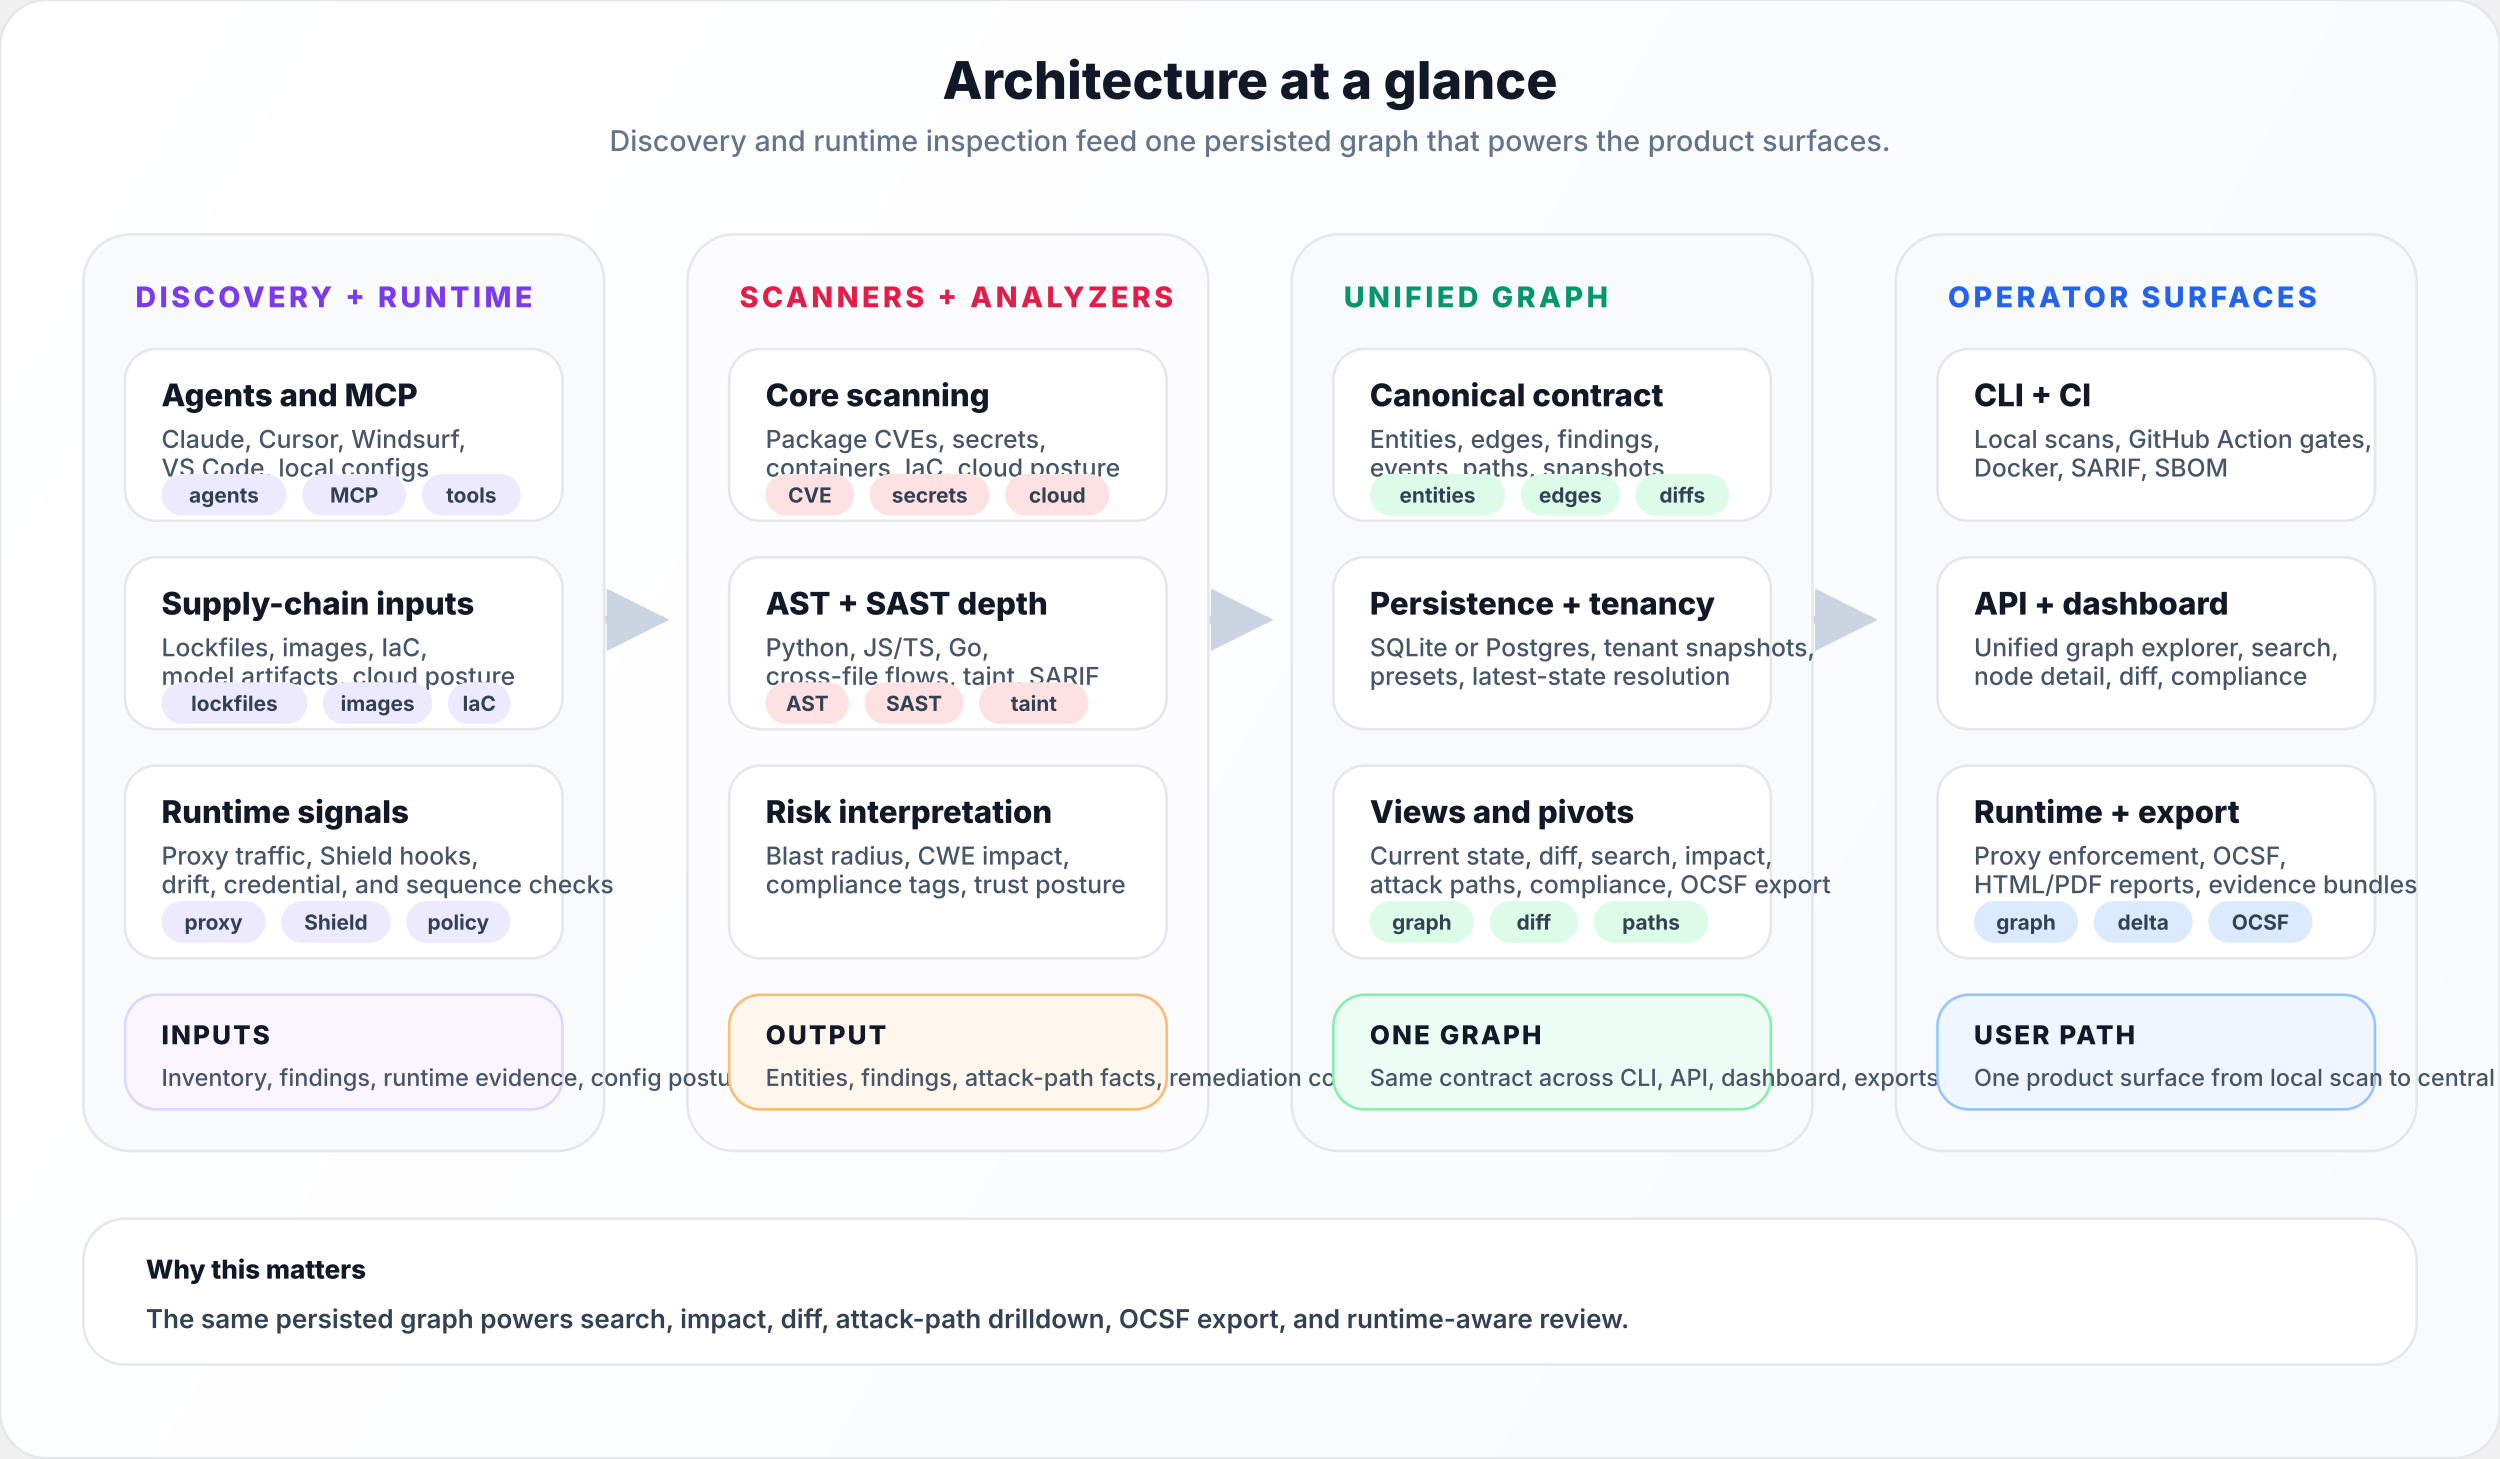
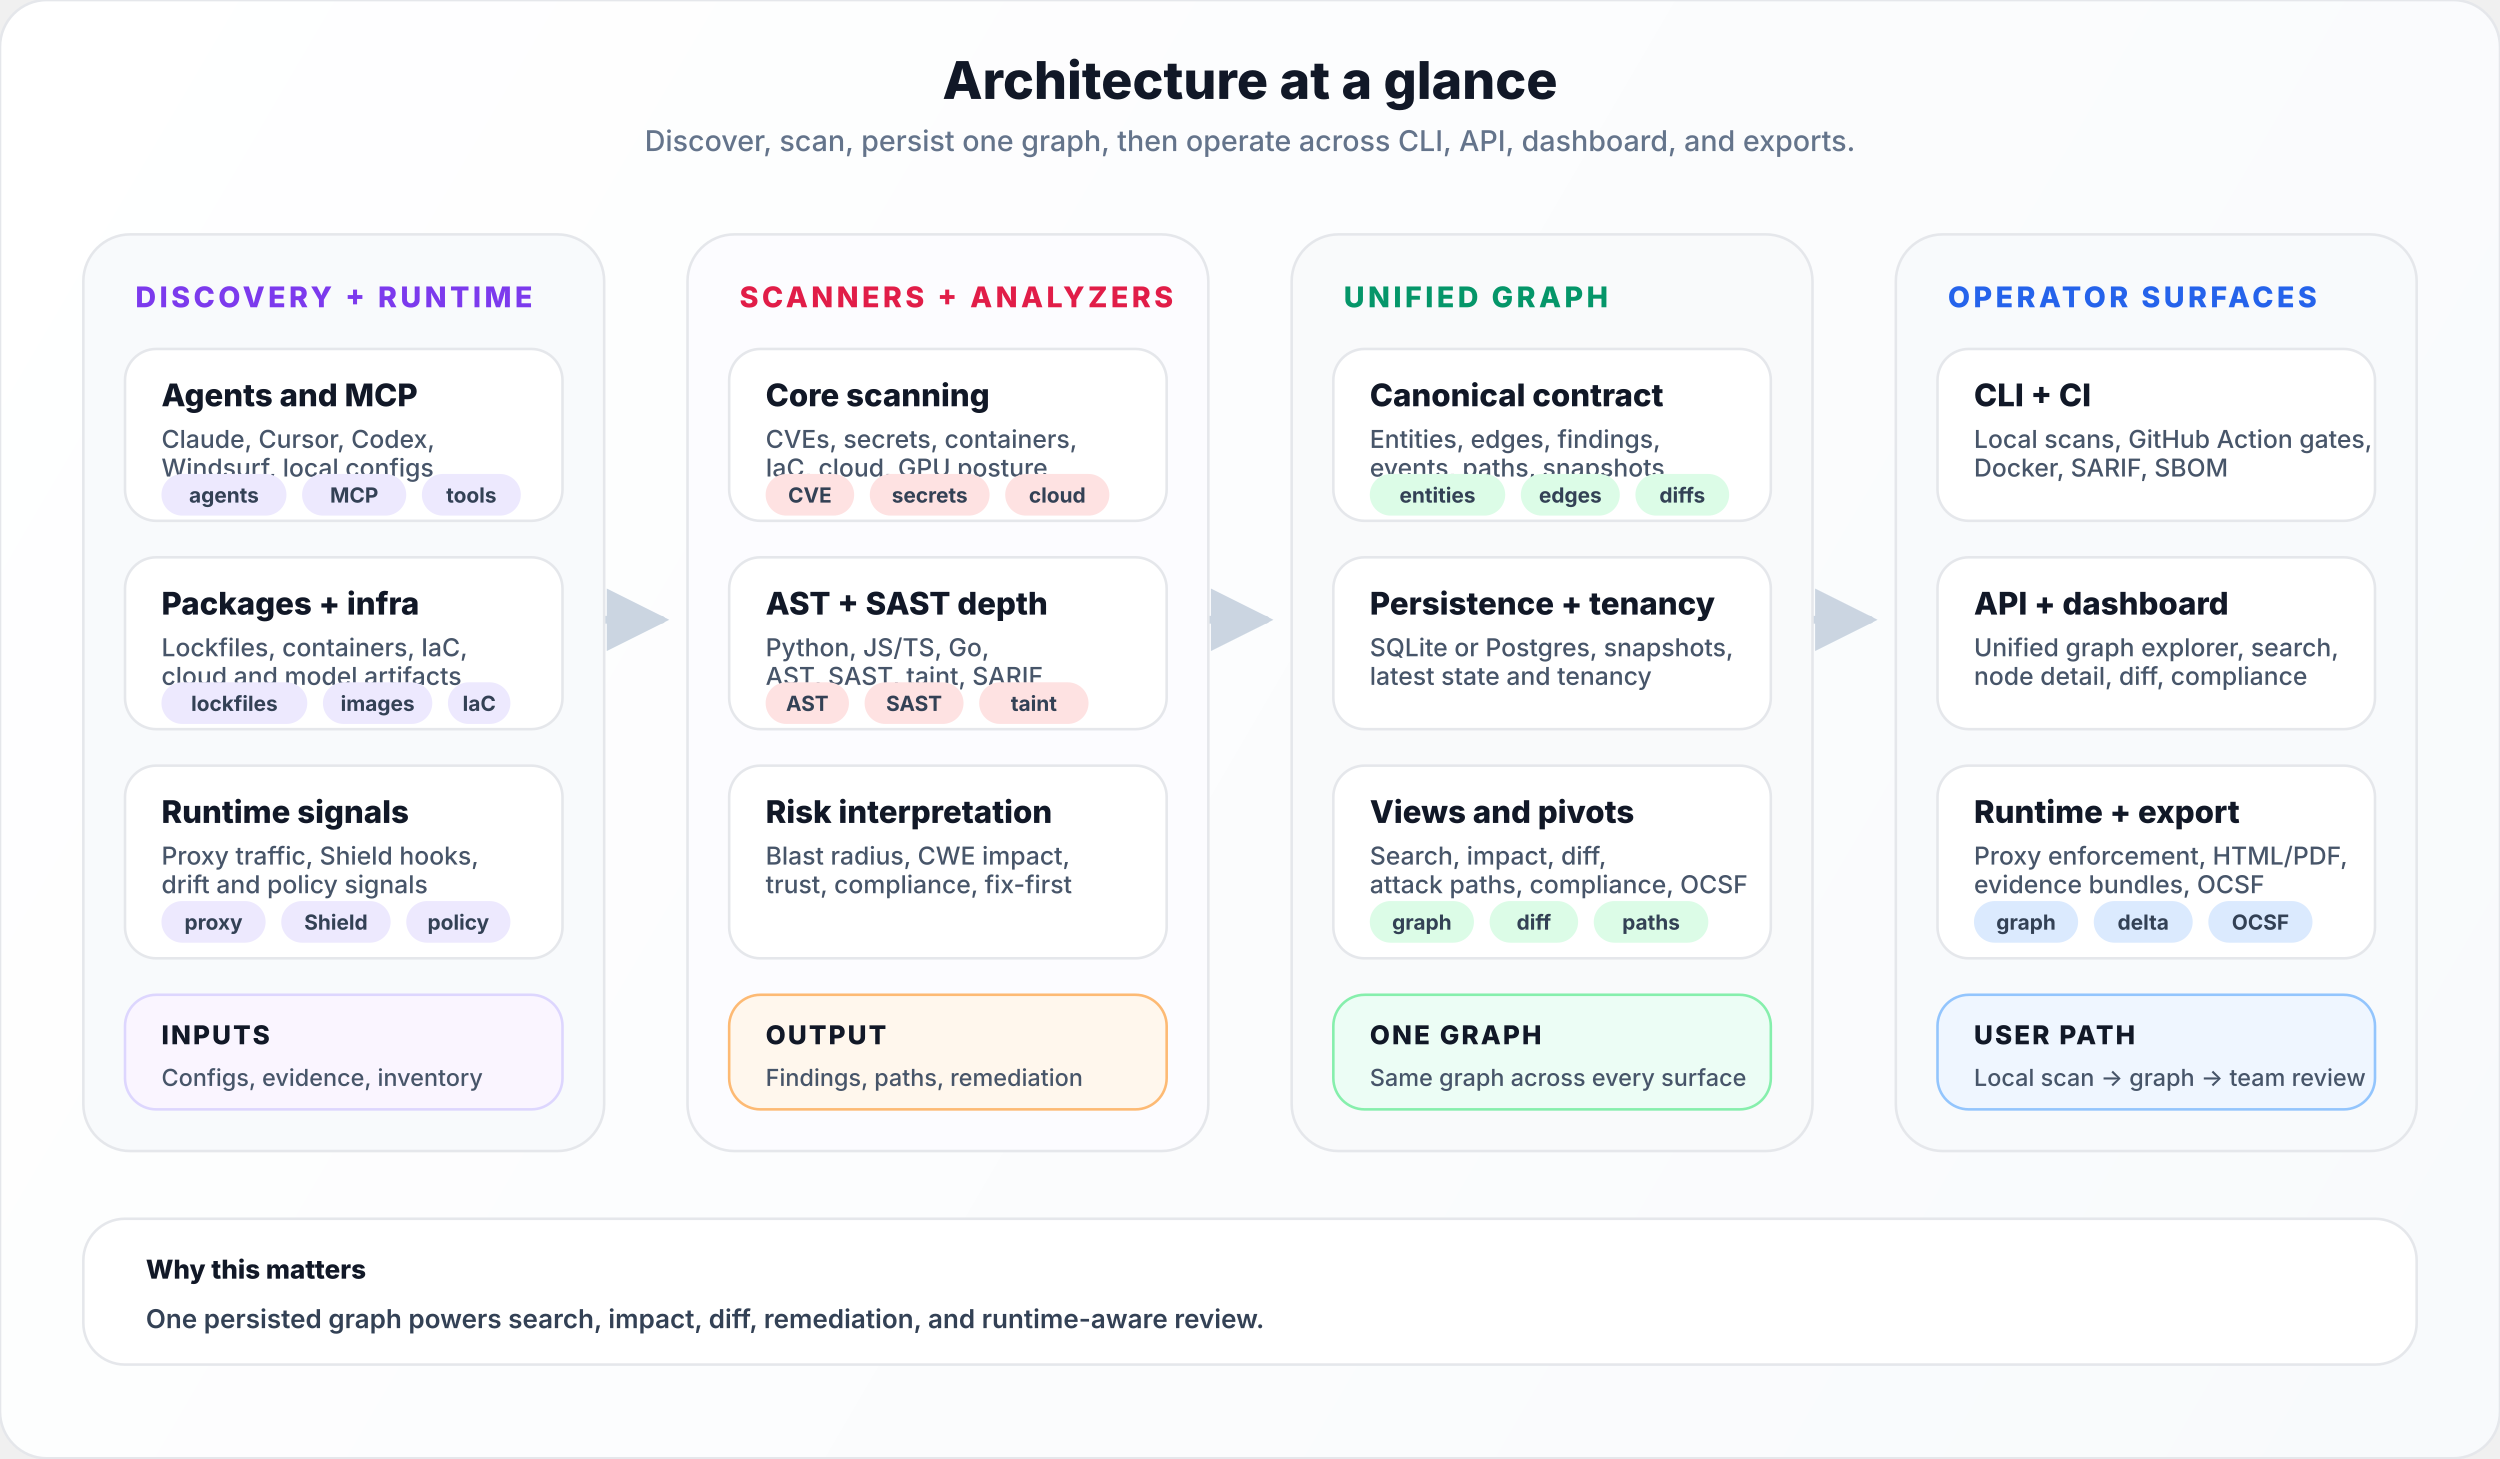
<svg xmlns="http://www.w3.org/2000/svg" viewBox="0 0 960 560" fill="none">
  <style>
    text { font-family: system-ui, -apple-system, 'Segoe UI', sans-serif; }
    .title { font-size: 20px; font-weight: 800; fill: #111827; }
    .subtitle { font-size: 11px; font-weight: 500; fill: #64748b; }
    .col-title { font-size: 11px; font-weight: 800; letter-spacing: 0.12em; }
    .card-title { font-size: 12px; font-weight: 760; fill: #111827; }
    .card-copy { font-size: 9.5px; font-weight: 500; fill: #475569; }
    .chip { font-size: 8px; font-weight: 700; fill: #334155; }
    .note-title { font-size: 10px; font-weight: 800; fill: #111827; letter-spacing: 0.08em; }
    .note-copy { font-size: 9px; font-weight: 500; fill: #475569; }
    .summary-title { font-size: 10px; font-weight: 800; fill: #111827; }
    .summary-copy { font-size: 10px; font-weight: 600; fill: #334155; }
  </style>
  <defs>
    <linearGradient id="bg" x1="0" y1="0" x2="960" y2="560" gradientUnits="userSpaceOnUse">
      <stop stop-color="#ffffff" />
      <stop offset="1" stop-color="#f8fafc" />
    </linearGradient>
    <marker id="arrow" viewBox="0 0 8 8" refX="7" refY="4" markerWidth="8" markerHeight="8" orient="auto">
      <path d="M0 0L8 4L0 8Z" fill="#cbd5e1" />
    </marker>
  </defs>
  <rect width="960" height="560" rx="18" fill="url(#bg)" stroke="#e5e7eb" />
  <text x="480" y="38" text-anchor="middle" class="title">Architecture at a glance</text>
-   <text x="480" y="58" text-anchor="middle" class="subtitle">Discovery and runtime inspection feed one persisted graph that powers the product surfaces.</text>
+   <text x="480" y="58" text-anchor="middle" class="subtitle">Discover, scan, persist one graph, then operate across CLI, API, dashboard, and exports.</text>
  <path d="M232 238H254" stroke="#cbd5e1" stroke-width="3" stroke-linecap="round" marker-end="url(#arrow)" />
  <path d="M464 238H486" stroke="#cbd5e1" stroke-width="3" stroke-linecap="round" marker-end="url(#arrow)" />
  <path d="M696 238H718" stroke="#cbd5e1" stroke-width="3" stroke-linecap="round" marker-end="url(#arrow)" />
  <rect x="32" y="90" width="200" height="352" rx="18" fill="#f8fafc" stroke="#e5e7eb" />
  <rect x="264" y="90" width="200" height="352" rx="18" fill="#fcfcff" stroke="#e5e7eb" />
  <rect x="496" y="90" width="200" height="352" rx="18" fill="#f9fafb" stroke="#e5e7eb" />
  <rect x="728" y="90" width="200" height="352" rx="18" fill="#f8fafc" stroke="#e5e7eb" />
  <text x="52" y="118" class="col-title" fill="#7c3aed">DISCOVERY + RUNTIME</text>
  <text x="284" y="118" class="col-title" fill="#e11d48">SCANNERS + ANALYZERS</text>
  <text x="516" y="118" class="col-title" fill="#059669">UNIFIED GRAPH</text>
  <text x="748" y="118" class="col-title" fill="#2563eb">OPERATOR SURFACES</text>
  <rect x="48" y="134" width="168" height="66" rx="12" fill="#ffffff" stroke="#e5e7eb" />
  <text x="62" y="156" class="card-title">Agents and MCP</text>
  <text x="62" y="172" class="card-copy">
-     <tspan x="62" dy="0">Claude, Cursor, Windsurf,</tspan>
-     <tspan x="62" dy="11">VS Code, local configs</tspan>
+     <tspan x="62" dy="0">Claude, Cursor, Codex,</tspan>
+     <tspan x="62" dy="11">Windsurf, local configs</tspan>
  </text>
  <rect x="62" y="182" width="48" height="16" rx="8" fill="#ede9fe" />
  <text x="86" y="193" text-anchor="middle" class="chip">agents</text>
  <rect x="116" y="182" width="40" height="16" rx="8" fill="#ede9fe" />
  <text x="136" y="193" text-anchor="middle" class="chip">MCP</text>
  <rect x="162" y="182" width="38" height="16" rx="8" fill="#ede9fe" />
  <text x="181" y="193" text-anchor="middle" class="chip">tools</text>
  <rect x="48" y="214" width="168" height="66" rx="12" fill="#ffffff" stroke="#e5e7eb" />
-   <text x="62" y="236" class="card-title">Supply-chain inputs</text>
+   <text x="62" y="236" class="card-title">Packages + infra</text>
  <text x="62" y="252" class="card-copy">
-     <tspan x="62" dy="0">Lockfiles, images, IaC,</tspan>
-     <tspan x="62" dy="11">model artifacts, cloud posture</tspan>
+     <tspan x="62" dy="0">Lockfiles, containers, IaC,</tspan>
+     <tspan x="62" dy="11">cloud and model artifacts</tspan>
  </text>
  <rect x="62" y="262" width="56" height="16" rx="8" fill="#ede9fe" />
  <text x="90" y="273" text-anchor="middle" class="chip">lockfiles</text>
  <rect x="124" y="262" width="42" height="16" rx="8" fill="#ede9fe" />
  <text x="145" y="273" text-anchor="middle" class="chip">images</text>
  <rect x="172" y="262" width="24" height="16" rx="8" fill="#ede9fe" />
  <text x="184" y="273" text-anchor="middle" class="chip">IaC</text>
  <rect x="48" y="294" width="168" height="74" rx="12" fill="#ffffff" stroke="#e5e7eb" />
  <text x="62" y="316" class="card-title">Runtime signals</text>
  <text x="62" y="332" class="card-copy">
    <tspan x="62" dy="0">Proxy traffic, Shield hooks,</tspan>
-     <tspan x="62" dy="11">drift, credential, and sequence checks</tspan>
+     <tspan x="62" dy="11">drift and policy signals</tspan>
  </text>
  <rect x="62" y="346" width="40" height="16" rx="8" fill="#ede9fe" />
  <text x="82" y="357" text-anchor="middle" class="chip">proxy</text>
  <rect x="108" y="346" width="42" height="16" rx="8" fill="#ede9fe" />
  <text x="129" y="357" text-anchor="middle" class="chip">Shield</text>
  <rect x="156" y="346" width="40" height="16" rx="8" fill="#ede9fe" />
  <text x="176" y="357" text-anchor="middle" class="chip">policy</text>
  <rect x="48" y="382" width="168" height="44" rx="12" fill="#faf5ff" stroke="#ddd6fe" />
  <text x="62" y="401" class="note-title">INPUTS</text>
-   <text x="62" y="417" class="note-copy">Inventory, findings, runtime evidence, config posture</text>
+   <text x="62" y="417" class="note-copy">Configs, evidence, inventory</text>
  <rect x="280" y="134" width="168" height="66" rx="12" fill="#ffffff" stroke="#e5e7eb" />
  <text x="294" y="156" class="card-title">Core scanning</text>
  <text x="294" y="172" class="card-copy">
-     <tspan x="294" dy="0">Package CVEs, secrets,</tspan>
-     <tspan x="294" dy="11">containers, IaC, cloud posture</tspan>
+     <tspan x="294" dy="0">CVEs, secrets, containers,</tspan>
+     <tspan x="294" dy="11">IaC, cloud, GPU posture</tspan>
  </text>
  <rect x="294" y="182" width="34" height="16" rx="8" fill="#fee2e2" />
  <text x="311" y="193" text-anchor="middle" class="chip">CVE</text>
  <rect x="334" y="182" width="46" height="16" rx="8" fill="#fee2e2" />
  <text x="357" y="193" text-anchor="middle" class="chip">secrets</text>
  <rect x="386" y="182" width="40" height="16" rx="8" fill="#fee2e2" />
  <text x="406" y="193" text-anchor="middle" class="chip">cloud</text>
  <rect x="280" y="214" width="168" height="66" rx="12" fill="#ffffff" stroke="#e5e7eb" />
  <text x="294" y="236" class="card-title">AST + SAST depth</text>
  <text x="294" y="252" class="card-copy">
    <tspan x="294" dy="0">Python, JS/TS, Go,</tspan>
-     <tspan x="294" dy="11">cross-file flows, taint, SARIF</tspan>
+     <tspan x="294" dy="11">AST, SAST, taint, SARIF</tspan>
  </text>
  <rect x="294" y="262" width="32" height="16" rx="8" fill="#fee2e2" />
  <text x="310" y="273" text-anchor="middle" class="chip">AST</text>
  <rect x="332" y="262" width="38" height="16" rx="8" fill="#fee2e2" />
  <text x="351" y="273" text-anchor="middle" class="chip">SAST</text>
  <rect x="376" y="262" width="42" height="16" rx="8" fill="#fee2e2" />
  <text x="397" y="273" text-anchor="middle" class="chip">taint</text>
  <rect x="280" y="294" width="168" height="74" rx="12" fill="#ffffff" stroke="#e5e7eb" />
  <text x="294" y="316" class="card-title">Risk interpretation</text>
  <text x="294" y="332" class="card-copy">
    <tspan x="294" dy="0">Blast radius, CWE impact,</tspan>
-     <tspan x="294" dy="11">compliance tags, trust posture</tspan>
+     <tspan x="294" dy="11">trust, compliance, fix-first</tspan>
  </text>
  <rect x="280" y="382" width="168" height="44" rx="12" fill="#fff7ed" stroke="#fdba74" />
  <text x="294" y="401" class="note-title">OUTPUT</text>
-   <text x="294" y="417" class="note-copy">Entities, findings, attack-path facts, remediation context</text>
+   <text x="294" y="417" class="note-copy">Findings, paths, remediation</text>
  <rect x="512" y="134" width="168" height="66" rx="12" fill="#ffffff" stroke="#e5e7eb" />
  <text x="526" y="156" class="card-title">Canonical contract</text>
  <text x="526" y="172" class="card-copy">
    <tspan x="526" dy="0">Entities, edges, findings,</tspan>
    <tspan x="526" dy="11">events, paths, snapshots</tspan>
  </text>
  <rect x="526" y="182" width="52" height="16" rx="8" fill="#dcfce7" />
  <text x="552" y="193" text-anchor="middle" class="chip">entities</text>
  <rect x="584" y="182" width="38" height="16" rx="8" fill="#dcfce7" />
  <text x="603" y="193" text-anchor="middle" class="chip">edges</text>
  <rect x="628" y="182" width="36" height="16" rx="8" fill="#dcfce7" />
  <text x="646" y="193" text-anchor="middle" class="chip">diffs</text>
  <rect x="512" y="214" width="168" height="66" rx="12" fill="#ffffff" stroke="#e5e7eb" />
  <text x="526" y="236" class="card-title">Persistence + tenancy</text>
  <text x="526" y="252" class="card-copy">
-     <tspan x="526" dy="0">SQLite or Postgres, tenant snapshots,</tspan>
-     <tspan x="526" dy="11">presets, latest-state resolution</tspan>
+     <tspan x="526" dy="0">SQLite or Postgres, snapshots,</tspan>
+     <tspan x="526" dy="11">latest state and tenancy</tspan>
  </text>
  <rect x="512" y="294" width="168" height="74" rx="12" fill="#ffffff" stroke="#e5e7eb" />
  <text x="526" y="316" class="card-title">Views and pivots</text>
  <text x="526" y="332" class="card-copy">
-     <tspan x="526" dy="0">Current state, diff, search, impact,</tspan>
-     <tspan x="526" dy="11">attack paths, compliance, OCSF export</tspan>
+     <tspan x="526" dy="0">Search, impact, diff,</tspan>
+     <tspan x="526" dy="11">attack paths, compliance, OCSF</tspan>
  </text>
  <rect x="526" y="346" width="40" height="16" rx="8" fill="#dcfce7" />
  <text x="546" y="357" text-anchor="middle" class="chip">graph</text>
  <rect x="572" y="346" width="34" height="16" rx="8" fill="#dcfce7" />
  <text x="589" y="357" text-anchor="middle" class="chip">diff</text>
  <rect x="612" y="346" width="44" height="16" rx="8" fill="#dcfce7" />
  <text x="634" y="357" text-anchor="middle" class="chip">paths</text>
  <rect x="512" y="382" width="168" height="44" rx="12" fill="#ecfdf5" stroke="#86efac" />
  <text x="526" y="401" class="note-title">ONE GRAPH</text>
-   <text x="526" y="417" class="note-copy">Same contract across CLI, API, dashboard, exports, and policy</text>
+   <text x="526" y="417" class="note-copy">Same graph across every surface</text>
  <rect x="744" y="134" width="168" height="66" rx="12" fill="#ffffff" stroke="#e5e7eb" />
  <text x="758" y="156" class="card-title">CLI + CI</text>
  <text x="758" y="172" class="card-copy">
    <tspan x="758" dy="0">Local scans, GitHub Action gates,</tspan>
    <tspan x="758" dy="11">Docker, SARIF, SBOM</tspan>
  </text>
  <rect x="744" y="214" width="168" height="66" rx="12" fill="#ffffff" stroke="#e5e7eb" />
  <text x="758" y="236" class="card-title">API + dashboard</text>
  <text x="758" y="252" class="card-copy">
    <tspan x="758" dy="0">Unified graph explorer, search,</tspan>
    <tspan x="758" dy="11">node detail, diff, compliance</tspan>
  </text>
  <rect x="744" y="294" width="168" height="74" rx="12" fill="#ffffff" stroke="#e5e7eb" />
  <text x="758" y="316" class="card-title">Runtime + export</text>
  <text x="758" y="332" class="card-copy">
-     <tspan x="758" dy="0">Proxy enforcement, OCSF,</tspan>
-     <tspan x="758" dy="11">HTML/PDF reports, evidence bundles</tspan>
+     <tspan x="758" dy="0">Proxy enforcement, HTML/PDF,</tspan>
+     <tspan x="758" dy="11">evidence bundles, OCSF</tspan>
  </text>
  <rect x="758" y="346" width="40" height="16" rx="8" fill="#dbeafe" />
  <text x="778" y="357" text-anchor="middle" class="chip">graph</text>
  <rect x="804" y="346" width="38" height="16" rx="8" fill="#dbeafe" />
  <text x="823" y="357" text-anchor="middle" class="chip">delta</text>
  <rect x="848" y="346" width="40" height="16" rx="8" fill="#dbeafe" />
  <text x="868" y="357" text-anchor="middle" class="chip">OCSF</text>
  <rect x="744" y="382" width="168" height="44" rx="12" fill="#eff6ff" stroke="#93c5fd" />
  <text x="758" y="401" class="note-title">USER PATH</text>
-   <text x="758" y="417" class="note-copy">One product surface from local scan to central review</text>
+   <text x="758" y="417" class="note-copy">Local scan -&gt; graph -&gt; team review</text>
  <rect x="32" y="468" width="896" height="56" rx="16" fill="#ffffff" stroke="#e5e7eb" />
  <text x="56" y="491" class="summary-title">Why this matters</text>
-   <text x="56" y="510" class="summary-copy">The same persisted graph powers search, impact, diff, attack-path drilldown, OCSF export, and runtime-aware review.</text>
+   <text x="56" y="510" class="summary-copy">One persisted graph powers search, impact, diff, remediation, and runtime-aware review.</text>
</svg>
